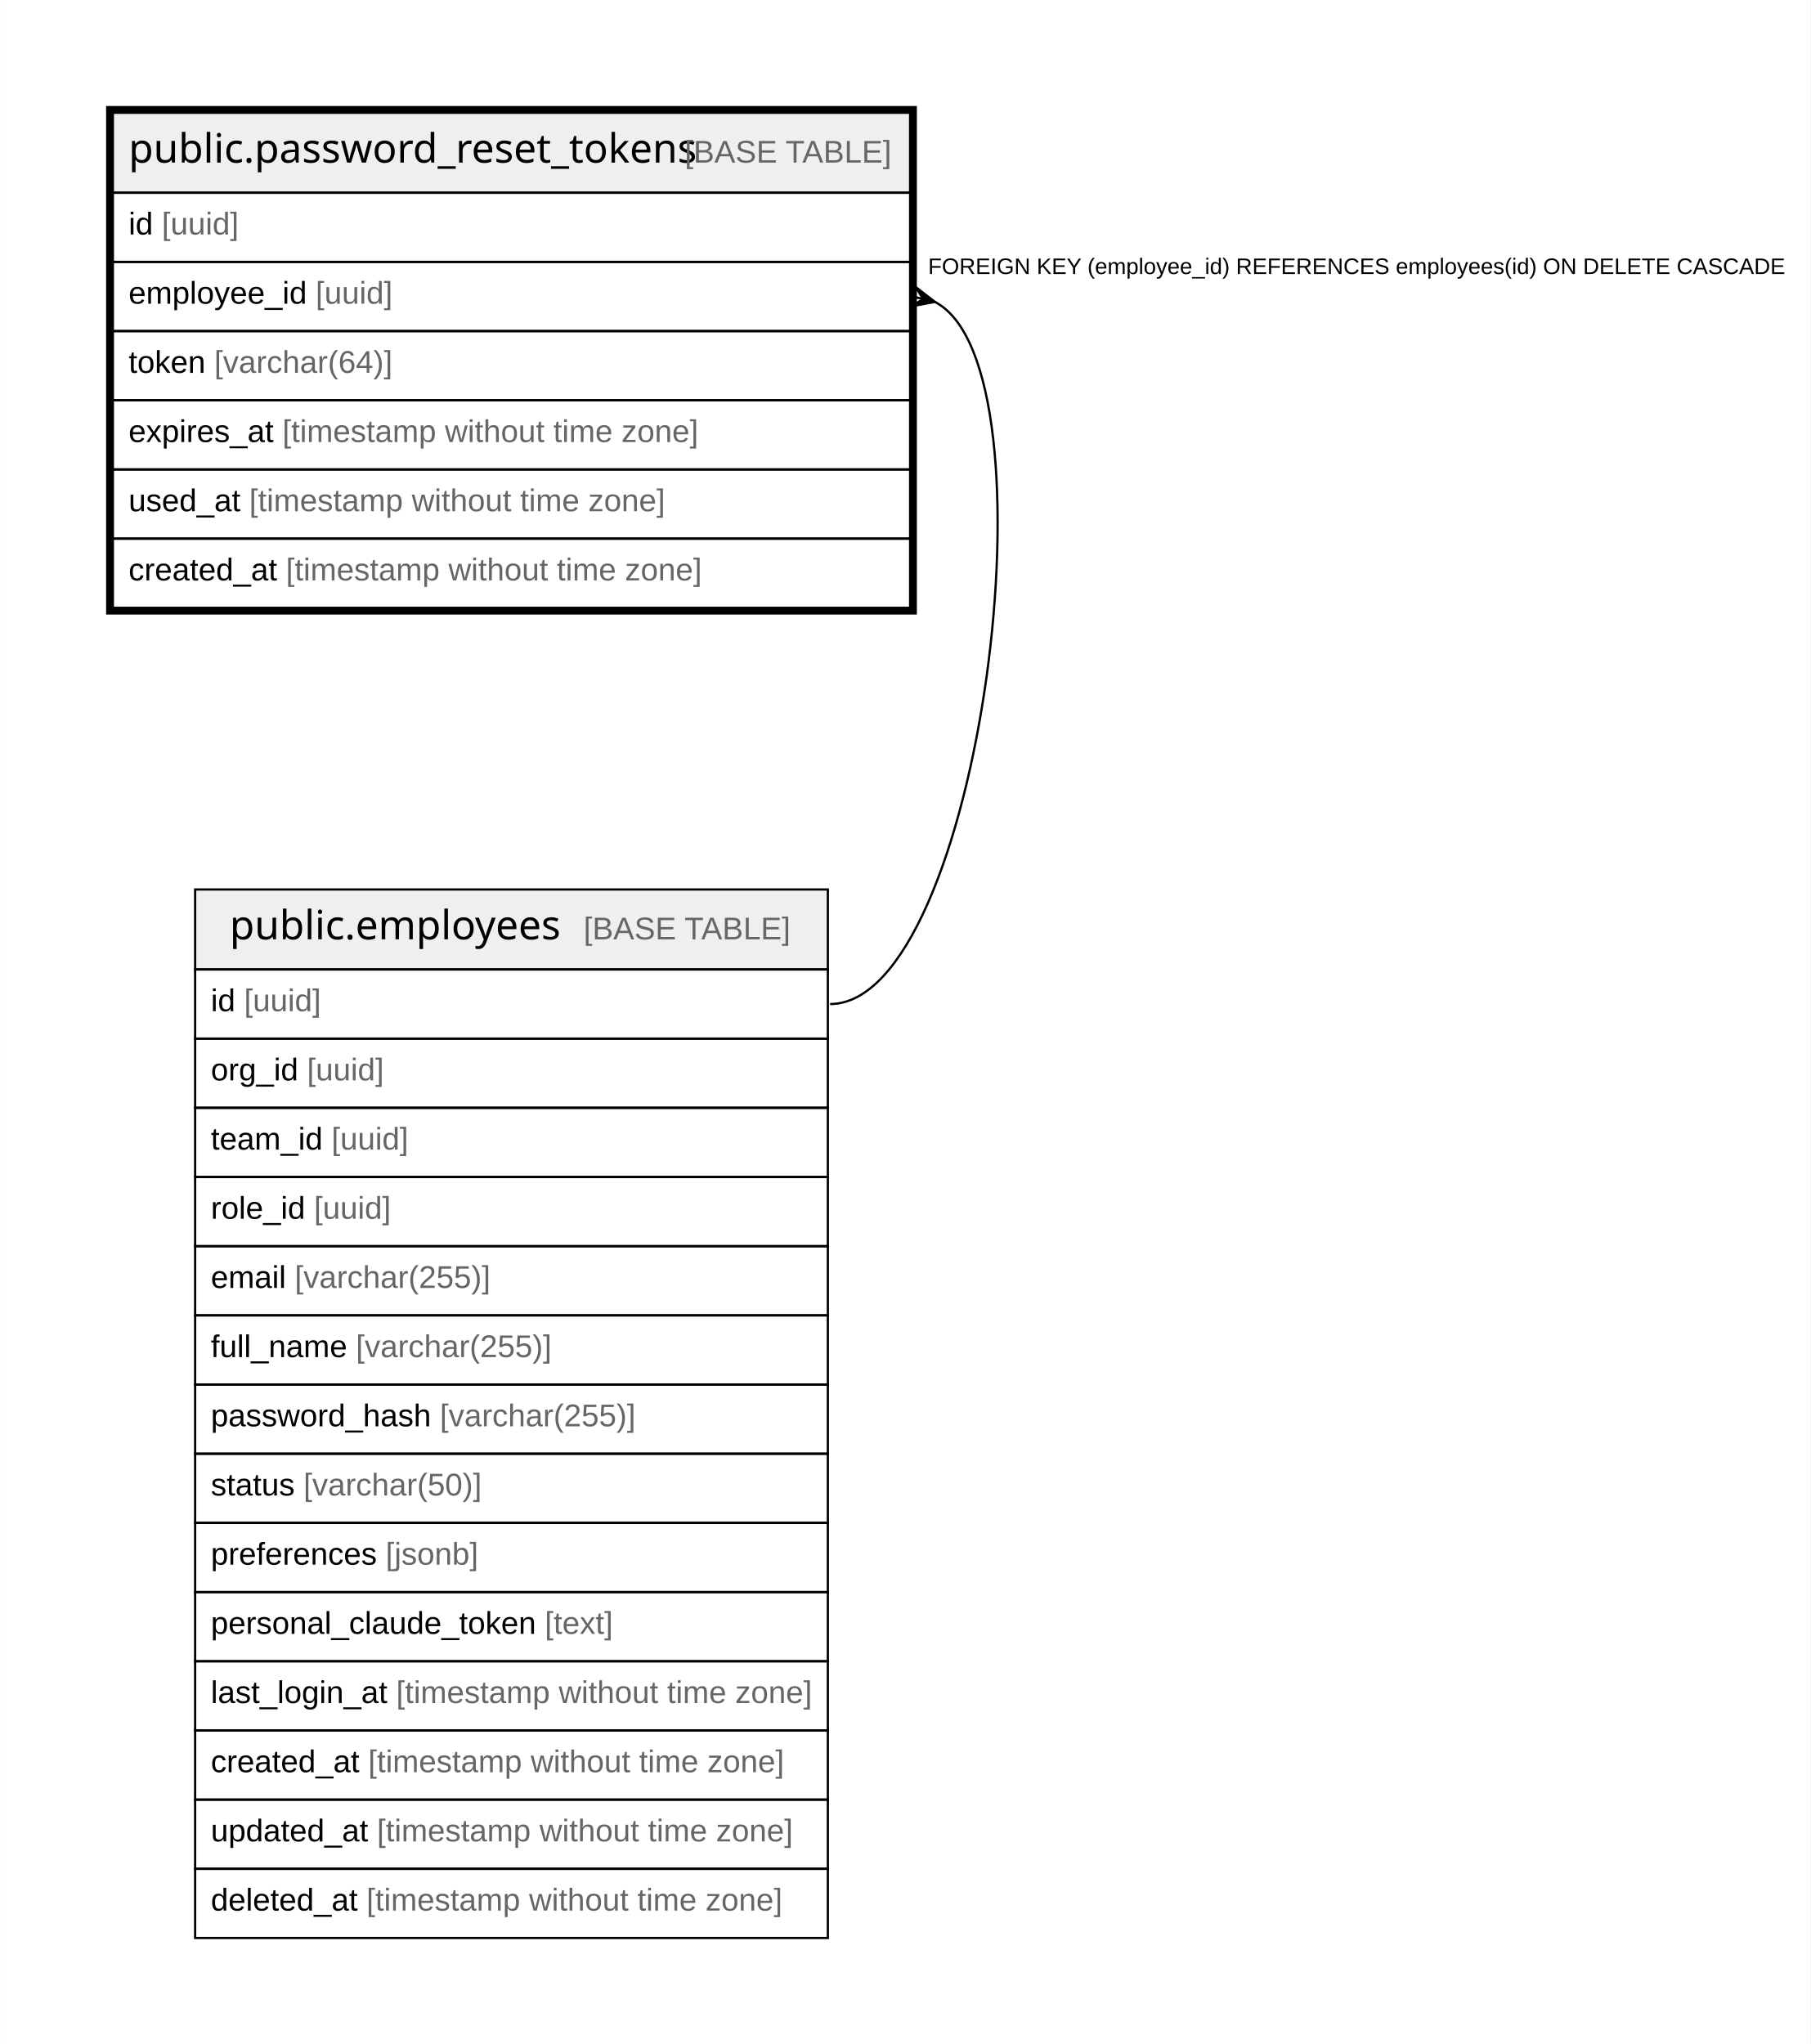
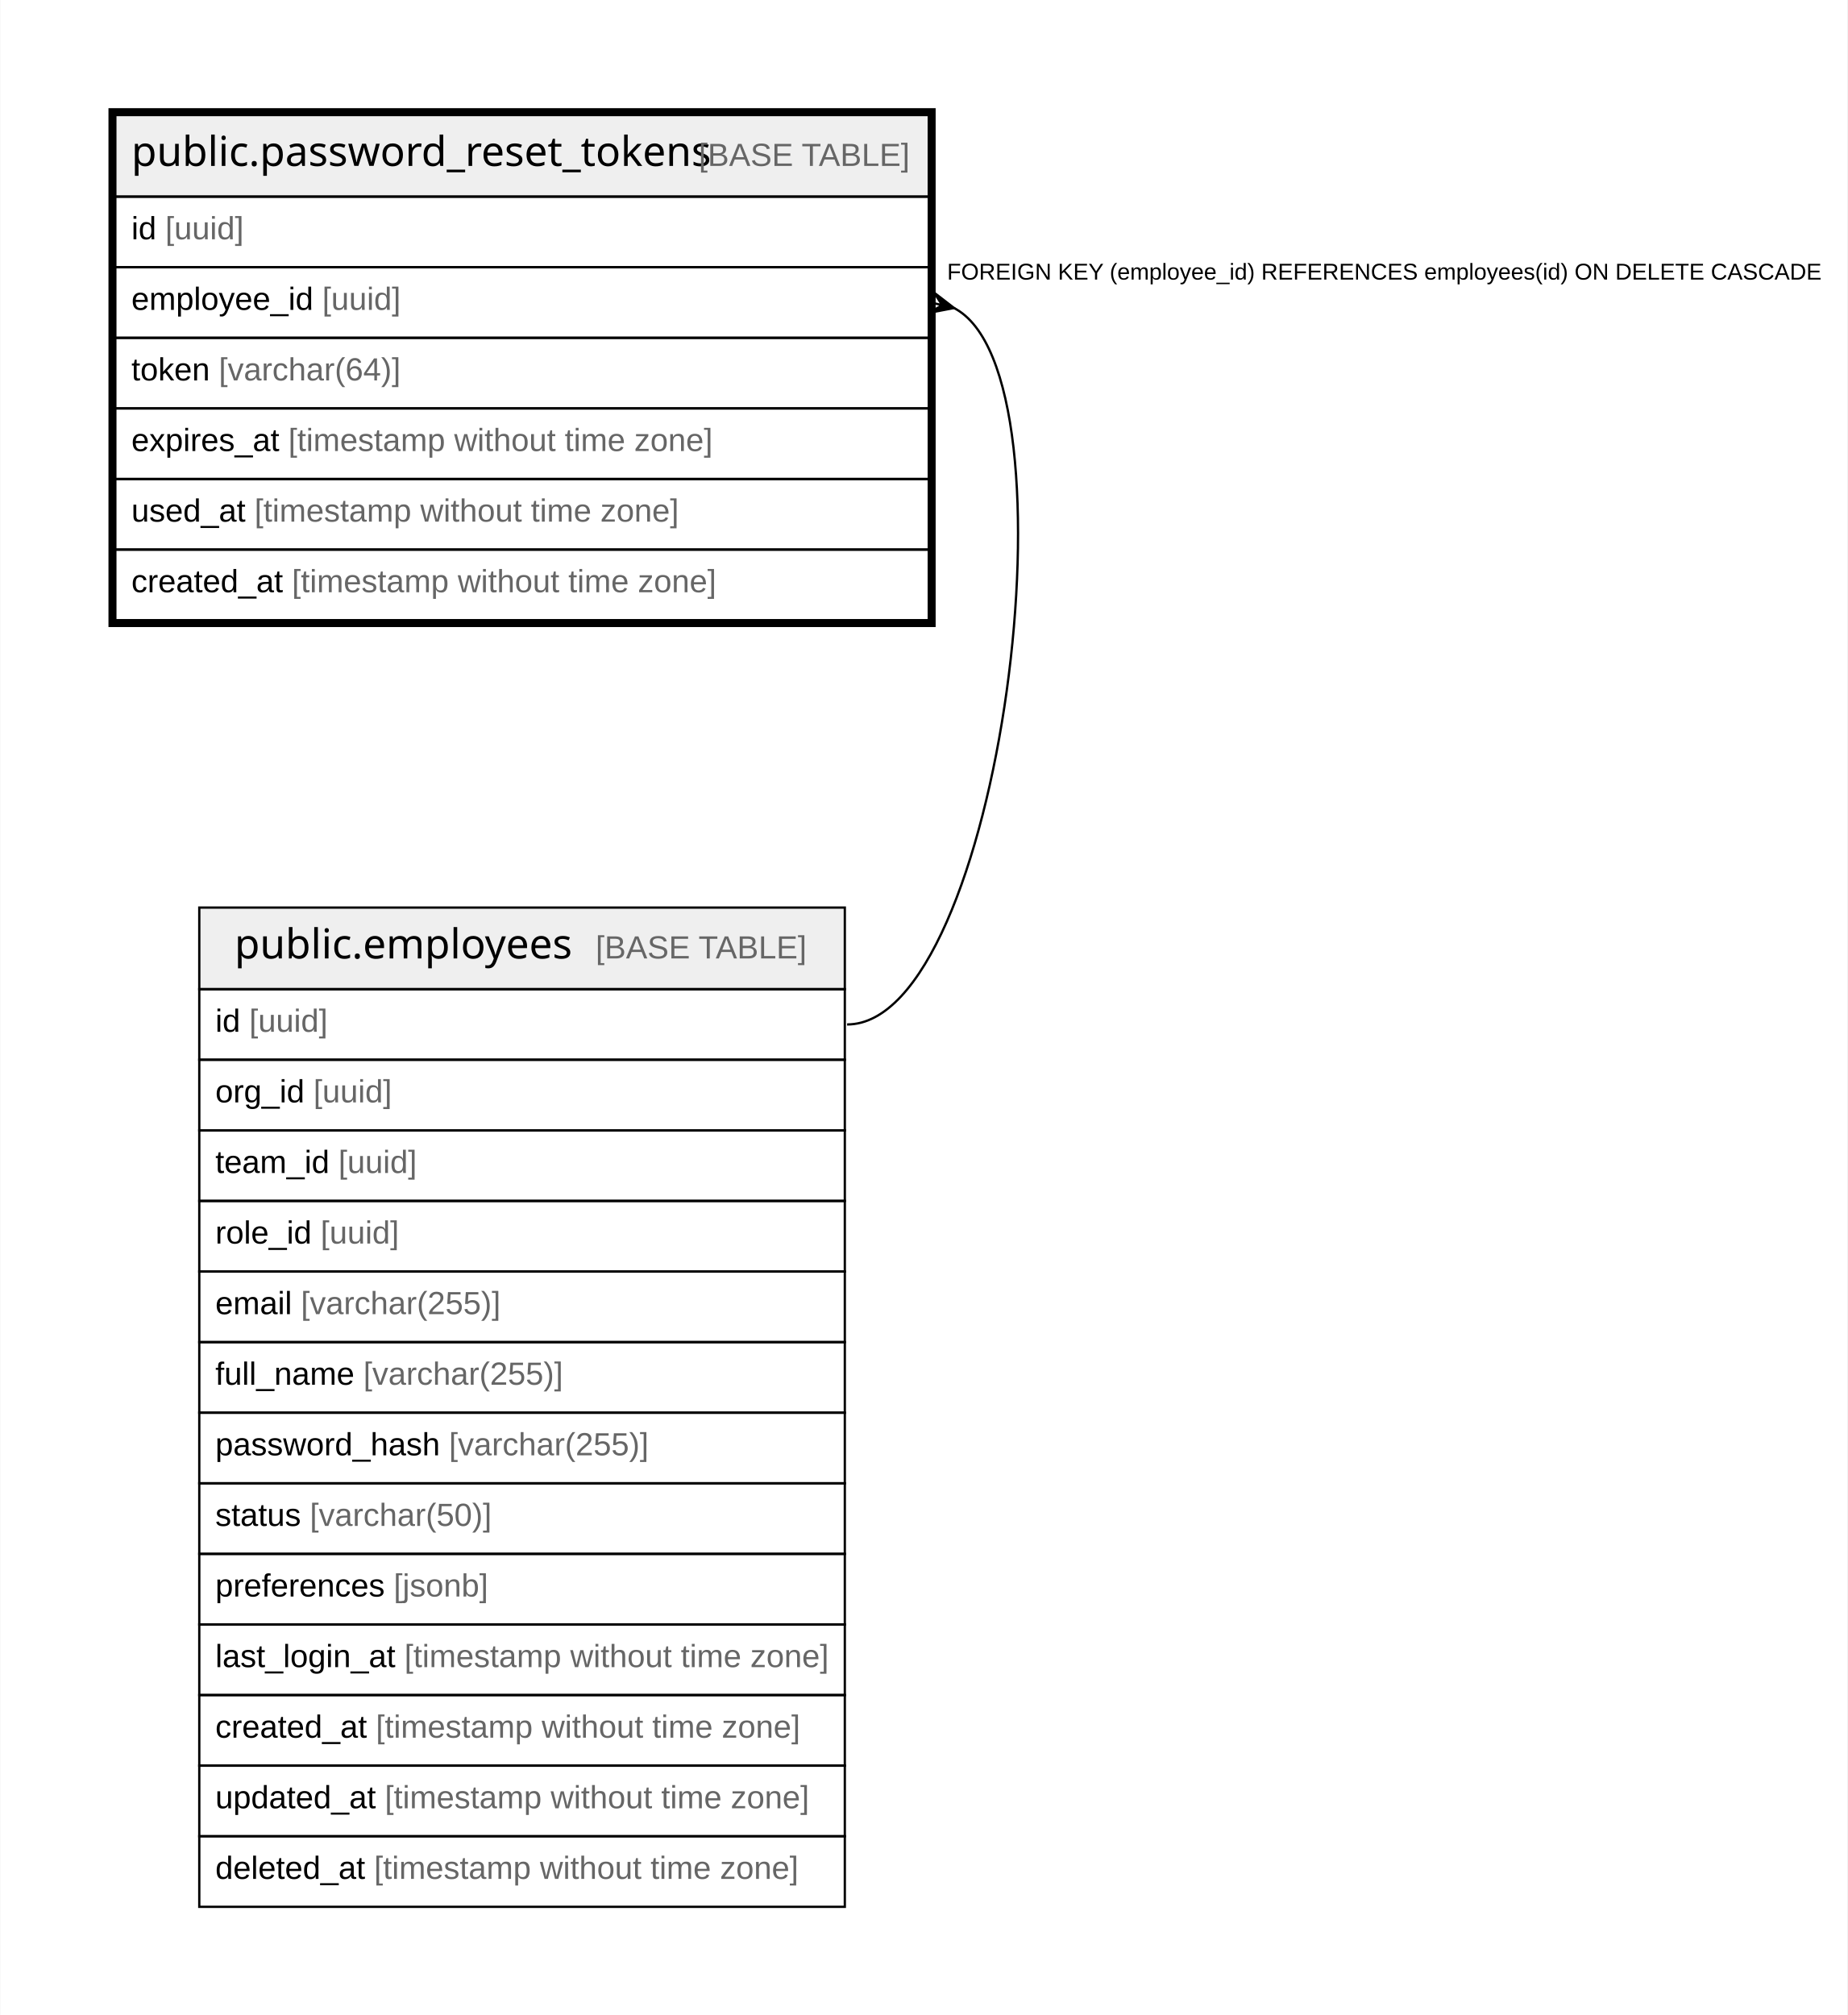
- <svg xmlns="http://www.w3.org/2000/svg" width="806pt" height="910pt" viewBox="0.00 0.00 805.92 910.00">
-   <g id="graph0" class="graph" transform="scale(1 1) rotate(0) translate(4 906)">
-     <polygon fill="white" stroke="none" points="-4,4 -4,-906 801.92,-906 801.92,4 -4,4" />
+ <svg xmlns="http://www.w3.org/2000/svg" width="806pt" height="879pt" viewBox="0.00 0.00 805.92 879.20">
+   <g id="graph0" class="graph" transform="scale(1 1) rotate(0) translate(4 875.2)">
+     <polygon fill="white" stroke="none" points="-4,4 -4,-875.2 801.92,-875.2 801.92,4 -4,4" />
    <g id="node1" class="node">
-       <polygon fill="#efefef" stroke="none" points="46.2,-820.2 46.2,-855.8 401.15,-855.8 401.15,-820.2 46.2,-820.2" />
-       <polygon fill="none" stroke="black" points="46.2,-820.2 46.2,-855.8 401.15,-855.8 401.15,-820.2 46.2,-820.2" />
-       <text text-anchor="start" x="53.2" y="-833.6" font-family="Arial Bold" font-size="18.00">public.password_reset_tokens</text>
-       <text text-anchor="start" x="269.66" y="-833.6" font-family="Arial" font-size="14.00">    </text>
-       <text text-anchor="start" x="300.77" y="-833.6" font-family="Arial" font-size="14.00" fill="#666666">[BASE TABLE]</text>
-       <polygon fill="none" stroke="black" points="46.2,-789.4 46.2,-820.2 401.15,-820.2 401.15,-789.4 46.2,-789.4" />
-       <text text-anchor="start" x="53.2" y="-801.6" font-family="Arial" font-size="14.00">id </text>
-       <text text-anchor="start" x="67.99" y="-801.6" font-family="Arial" font-size="14.00" fill="#666666">[uuid]</text>
+       <polygon fill="#efefef" stroke="none" points="46.2,-789.4 46.2,-825 401.15,-825 401.15,-789.4 46.2,-789.4" />
+       <polygon fill="none" stroke="black" points="46.2,-789.4 46.2,-825 401.15,-825 401.15,-789.4 46.2,-789.4" />
+       <text text-anchor="start" x="53.2" y="-802.8" font-family="Arial Bold" font-size="18.00">public.password_reset_tokens</text>
+       <text text-anchor="start" x="269.66" y="-802.8" font-family="Arial" font-size="14.00">    </text>
+       <text text-anchor="start" x="300.77" y="-802.8" font-family="Arial" font-size="14.00" fill="#666666">[BASE TABLE]</text>
      <polygon fill="none" stroke="black" points="46.2,-758.6 46.2,-789.4 401.15,-789.4 401.15,-758.6 46.2,-758.6" />
-       <text text-anchor="start" x="53.2" y="-770.8" font-family="Arial" font-size="14.00">employee_id </text>
-       <text text-anchor="start" x="136.48" y="-770.8" font-family="Arial" font-size="14.00" fill="#666666">[uuid]</text>
+       <text text-anchor="start" x="53.2" y="-770.8" font-family="Arial" font-size="14.00">id </text>
+       <text text-anchor="start" x="67.99" y="-770.8" font-family="Arial" font-size="14.00" fill="#666666">[uuid]</text>
      <polygon fill="none" stroke="black" points="46.2,-727.8 46.2,-758.6 401.15,-758.6 401.15,-727.8 46.2,-727.8" />
-       <text text-anchor="start" x="53.2" y="-740" font-family="Arial" font-size="14.00">token </text>
-       <text text-anchor="start" x="91.34" y="-740" font-family="Arial" font-size="14.00" fill="#666666">[varchar(64)]</text>
+       <text text-anchor="start" x="53.2" y="-740" font-family="Arial" font-size="14.00">employee_id </text>
+       <text text-anchor="start" x="136.48" y="-740" font-family="Arial" font-size="14.00" fill="#666666">[uuid]</text>
      <polygon fill="none" stroke="black" points="46.2,-697 46.2,-727.8 401.15,-727.8 401.15,-697 46.2,-697" />
-       <text text-anchor="start" x="53.2" y="-709.2" font-family="Arial" font-size="14.00">expires_at </text>
-       <text text-anchor="start" x="121.68" y="-709.2" font-family="Arial" font-size="14.00" fill="#666666">[timestamp without time zone]</text>
+       <text text-anchor="start" x="53.2" y="-709.2" font-family="Arial" font-size="14.00">token </text>
+       <text text-anchor="start" x="91.34" y="-709.2" font-family="Arial" font-size="14.00" fill="#666666">[varchar(64)]</text>
      <polygon fill="none" stroke="black" points="46.2,-666.2 46.2,-697 401.15,-697 401.15,-666.2 46.2,-666.2" />
-       <text text-anchor="start" x="53.2" y="-678.4" font-family="Arial" font-size="14.00">used_at </text>
-       <text text-anchor="start" x="106.91" y="-678.4" font-family="Arial" font-size="14.00" fill="#666666">[timestamp without time zone]</text>
+       <text text-anchor="start" x="53.2" y="-678.4" font-family="Arial" font-size="14.00">expires_at </text>
+       <text text-anchor="start" x="121.68" y="-678.4" font-family="Arial" font-size="14.00" fill="#666666">[timestamp without time zone]</text>
      <polygon fill="none" stroke="black" points="46.2,-635.4 46.2,-666.2 401.15,-666.2 401.15,-635.4 46.2,-635.4" />
-       <text text-anchor="start" x="53.2" y="-647.6" font-family="Arial" font-size="14.00">created_at </text>
-       <text text-anchor="start" x="123.25" y="-647.6" font-family="Arial" font-size="14.00" fill="#666666">[timestamp without time zone]</text>
-       <polygon fill="none" stroke="black" stroke-width="3" points="44.7,-633.9 44.7,-857.3 402.65,-857.3 402.65,-633.9 44.7,-633.9" />
+       <text text-anchor="start" x="53.2" y="-647.6" font-family="Arial" font-size="14.00">used_at </text>
+       <text text-anchor="start" x="106.91" y="-647.6" font-family="Arial" font-size="14.00" fill="#666666">[timestamp without time zone]</text>
+       <polygon fill="none" stroke="black" points="46.2,-604.6 46.2,-635.4 401.15,-635.4 401.15,-604.6 46.2,-604.6" />
+       <text text-anchor="start" x="53.2" y="-616.8" font-family="Arial" font-size="14.00">created_at </text>
+       <text text-anchor="start" x="123.25" y="-616.8" font-family="Arial" font-size="14.00" fill="#666666">[timestamp without time zone]</text>
+       <polygon fill="none" stroke="black" stroke-width="3" points="44.7,-603.1 44.7,-826.5 402.65,-826.5 402.65,-603.1 44.7,-603.1" />
    </g>
    <g id="node2" class="node">
-       <polygon fill="#efefef" stroke="none" points="82.83,-474.4 82.83,-510 364.52,-510 364.52,-474.4 82.83,-474.4" />
-       <polygon fill="none" stroke="black" points="82.83,-474.4 82.83,-510 364.52,-510 364.52,-474.4 82.83,-474.4" />
-       <text text-anchor="start" x="98.2" y="-487.8" font-family="Arial Bold" font-size="18.00">public.employees</text>
-       <text text-anchor="start" x="224.66" y="-487.8" font-family="Arial" font-size="14.00">    </text>
-       <text text-anchor="start" x="255.78" y="-487.8" font-family="Arial" font-size="14.00" fill="#666666">[BASE TABLE]</text>
-       <polygon fill="none" stroke="black" points="82.83,-443.6 82.83,-474.4 364.52,-474.4 364.52,-443.6 82.83,-443.6" />
-       <text text-anchor="start" x="89.83" y="-455.8" font-family="Arial" font-size="14.00">id </text>
-       <text text-anchor="start" x="104.62" y="-455.8" font-family="Arial" font-size="14.00" fill="#666666">[uuid]</text>
+       <polygon fill="#efefef" stroke="none" points="82.83,-443.6 82.83,-479.2 364.52,-479.2 364.52,-443.6 82.83,-443.6" />
+       <polygon fill="none" stroke="black" points="82.83,-443.6 82.83,-479.2 364.52,-479.2 364.52,-443.6 82.83,-443.6" />
+       <text text-anchor="start" x="98.2" y="-457" font-family="Arial Bold" font-size="18.00">public.employees</text>
+       <text text-anchor="start" x="224.66" y="-457" font-family="Arial" font-size="14.00">    </text>
+       <text text-anchor="start" x="255.78" y="-457" font-family="Arial" font-size="14.00" fill="#666666">[BASE TABLE]</text>
      <polygon fill="none" stroke="black" points="82.83,-412.8 82.83,-443.6 364.52,-443.6 364.52,-412.8 82.83,-412.8" />
-       <text text-anchor="start" x="89.83" y="-425" font-family="Arial" font-size="14.00">org_id </text>
-       <text text-anchor="start" x="132.64" y="-425" font-family="Arial" font-size="14.00" fill="#666666">[uuid]</text>
+       <text text-anchor="start" x="89.83" y="-425" font-family="Arial" font-size="14.00">id </text>
+       <text text-anchor="start" x="104.62" y="-425" font-family="Arial" font-size="14.00" fill="#666666">[uuid]</text>
      <polygon fill="none" stroke="black" points="82.83,-382 82.83,-412.8 364.52,-412.8 364.52,-382 82.83,-382" />
-       <text text-anchor="start" x="89.83" y="-394.2" font-family="Arial" font-size="14.00">team_id </text>
-       <text text-anchor="start" x="143.53" y="-394.2" font-family="Arial" font-size="14.00" fill="#666666">[uuid]</text>
+       <text text-anchor="start" x="89.83" y="-394.2" font-family="Arial" font-size="14.00">org_id </text>
+       <text text-anchor="start" x="132.64" y="-394.2" font-family="Arial" font-size="14.00" fill="#666666">[uuid]</text>
      <polygon fill="none" stroke="black" points="82.83,-351.2 82.83,-382 364.52,-382 364.52,-351.2 82.83,-351.2" />
-       <text text-anchor="start" x="89.83" y="-363.4" font-family="Arial" font-size="14.00">role_id </text>
-       <text text-anchor="start" x="135.75" y="-363.4" font-family="Arial" font-size="14.00" fill="#666666">[uuid]</text>
+       <text text-anchor="start" x="89.83" y="-363.4" font-family="Arial" font-size="14.00">team_id </text>
+       <text text-anchor="start" x="143.53" y="-363.4" font-family="Arial" font-size="14.00" fill="#666666">[uuid]</text>
      <polygon fill="none" stroke="black" points="82.83,-320.4 82.83,-351.2 364.52,-351.2 364.52,-320.4 82.83,-320.4" />
-       <text text-anchor="start" x="89.83" y="-332.6" font-family="Arial" font-size="14.00">email </text>
-       <text text-anchor="start" x="127.17" y="-332.6" font-family="Arial" font-size="14.00" fill="#666666">[varchar(255)]</text>
+       <text text-anchor="start" x="89.83" y="-332.6" font-family="Arial" font-size="14.00">role_id </text>
+       <text text-anchor="start" x="135.75" y="-332.6" font-family="Arial" font-size="14.00" fill="#666666">[uuid]</text>
      <polygon fill="none" stroke="black" points="82.83,-289.6 82.83,-320.4 364.52,-320.4 364.52,-289.6 82.83,-289.6" />
-       <text text-anchor="start" x="89.83" y="-301.8" font-family="Arial" font-size="14.00">full_name </text>
-       <text text-anchor="start" x="154.42" y="-301.8" font-family="Arial" font-size="14.00" fill="#666666">[varchar(255)]</text>
+       <text text-anchor="start" x="89.83" y="-301.8" font-family="Arial" font-size="14.00">email </text>
+       <text text-anchor="start" x="127.17" y="-301.8" font-family="Arial" font-size="14.00" fill="#666666">[varchar(255)]</text>
      <polygon fill="none" stroke="black" points="82.83,-258.8 82.83,-289.6 364.52,-289.6 364.52,-258.8 82.83,-258.8" />
-       <text text-anchor="start" x="89.83" y="-271" font-family="Arial" font-size="14.00">password_hash </text>
-       <text text-anchor="start" x="191.78" y="-271" font-family="Arial" font-size="14.00" fill="#666666">[varchar(255)]</text>
+       <text text-anchor="start" x="89.83" y="-271" font-family="Arial" font-size="14.00">full_name </text>
+       <text text-anchor="start" x="154.42" y="-271" font-family="Arial" font-size="14.00" fill="#666666">[varchar(255)]</text>
      <polygon fill="none" stroke="black" points="82.83,-228 82.83,-258.8 364.52,-258.8 364.52,-228 82.83,-228" />
-       <text text-anchor="start" x="89.83" y="-240.2" font-family="Arial" font-size="14.00">status </text>
-       <text text-anchor="start" x="131.07" y="-240.2" font-family="Arial" font-size="14.00" fill="#666666">[varchar(50)]</text>
+       <text text-anchor="start" x="89.83" y="-240.2" font-family="Arial" font-size="14.00">password_hash </text>
+       <text text-anchor="start" x="191.78" y="-240.2" font-family="Arial" font-size="14.00" fill="#666666">[varchar(255)]</text>
      <polygon fill="none" stroke="black" points="82.83,-197.2 82.83,-228 364.52,-228 364.52,-197.2 82.83,-197.2" />
-       <text text-anchor="start" x="89.83" y="-209.4" font-family="Arial" font-size="14.00">preferences </text>
-       <text text-anchor="start" x="167.65" y="-209.4" font-family="Arial" font-size="14.00" fill="#666666">[jsonb]</text>
+       <text text-anchor="start" x="89.83" y="-209.4" font-family="Arial" font-size="14.00">status </text>
+       <text text-anchor="start" x="131.07" y="-209.4" font-family="Arial" font-size="14.00" fill="#666666">[varchar(50)]</text>
      <polygon fill="none" stroke="black" points="82.83,-166.4 82.83,-197.2 364.52,-197.2 364.52,-166.4 82.83,-166.4" />
-       <text text-anchor="start" x="89.83" y="-178.6" font-family="Arial" font-size="14.00">personal_claude_token </text>
-       <text text-anchor="start" x="238.5" y="-178.6" font-family="Arial" font-size="14.00" fill="#666666">[text]</text>
+       <text text-anchor="start" x="89.83" y="-178.6" font-family="Arial" font-size="14.00">preferences </text>
+       <text text-anchor="start" x="167.65" y="-178.6" font-family="Arial" font-size="14.00" fill="#666666">[jsonb]</text>
      <polygon fill="none" stroke="black" points="82.83,-135.6 82.83,-166.4 364.52,-166.4 364.52,-135.6 82.83,-135.6" />
      <text text-anchor="start" x="89.83" y="-147.8" font-family="Arial" font-size="14.00">last_login_at </text>
      <text text-anchor="start" x="172.33" y="-147.8" font-family="Arial" font-size="14.00" fill="#666666">[timestamp without time zone]</text>
      <polygon fill="none" stroke="black" points="82.83,-104.8 82.83,-135.6 364.52,-135.6 364.52,-104.8 82.83,-104.8" />
      <text text-anchor="start" x="89.83" y="-117" font-family="Arial" font-size="14.00">created_at </text>
      <text text-anchor="start" x="159.88" y="-117" font-family="Arial" font-size="14.00" fill="#666666">[timestamp without time zone]</text>
      <polygon fill="none" stroke="black" points="82.83,-74 82.83,-104.8 364.52,-104.8 364.52,-74 82.83,-74" />
      <text text-anchor="start" x="89.83" y="-86.2" font-family="Arial" font-size="14.00">updated_at </text>
      <text text-anchor="start" x="163.79" y="-86.2" font-family="Arial" font-size="14.00" fill="#666666">[timestamp without time zone]</text>
      <polygon fill="none" stroke="black" points="82.83,-43.2 82.83,-74 364.52,-74 364.52,-43.2 82.83,-43.2" />
      <text text-anchor="start" x="89.83" y="-55.4" font-family="Arial" font-size="14.00">deleted_at </text>
      <text text-anchor="start" x="159.11" y="-55.4" font-family="Arial" font-size="14.00" fill="#666666">[timestamp without time zone]</text>
    </g>
    <g id="edge1" class="edge">
-       <path fill="none" stroke="black" d="M412.06,-771.65C468.81,-742.82 432.41,-459 365.52,-459" />
-       <polygon fill="black" stroke="black" points="412.2,-771.61 401.43,-769.54 407.01,-772.85 402.8,-773.85 402.8,-773.85 402.8,-773.85 407.01,-772.85 403.51,-778.3 412.2,-771.61" />
-       <text text-anchor="start" x="409.15" y="-784" font-family="Arial" font-size="10.00">FOREIGN KEY (employee_id) REFERENCES employees(id) ON DELETE CASCADE</text>
+       <path fill="none" stroke="black" d="M412.06,-740.85C468.81,-712.02 432.41,-428.2 365.52,-428.2" />
+       <polygon fill="black" stroke="black" points="412.2,-740.81 401.43,-738.74 407.01,-742.05 402.8,-743.05 402.8,-743.05 402.8,-743.05 407.01,-742.05 403.51,-747.5 412.2,-740.81" />
+       <text text-anchor="start" x="409.15" y="-753.2" font-family="Arial" font-size="10.00">FOREIGN KEY (employee_id) REFERENCES employees(id) ON DELETE CASCADE</text>
    </g>
  </g>
</svg>
